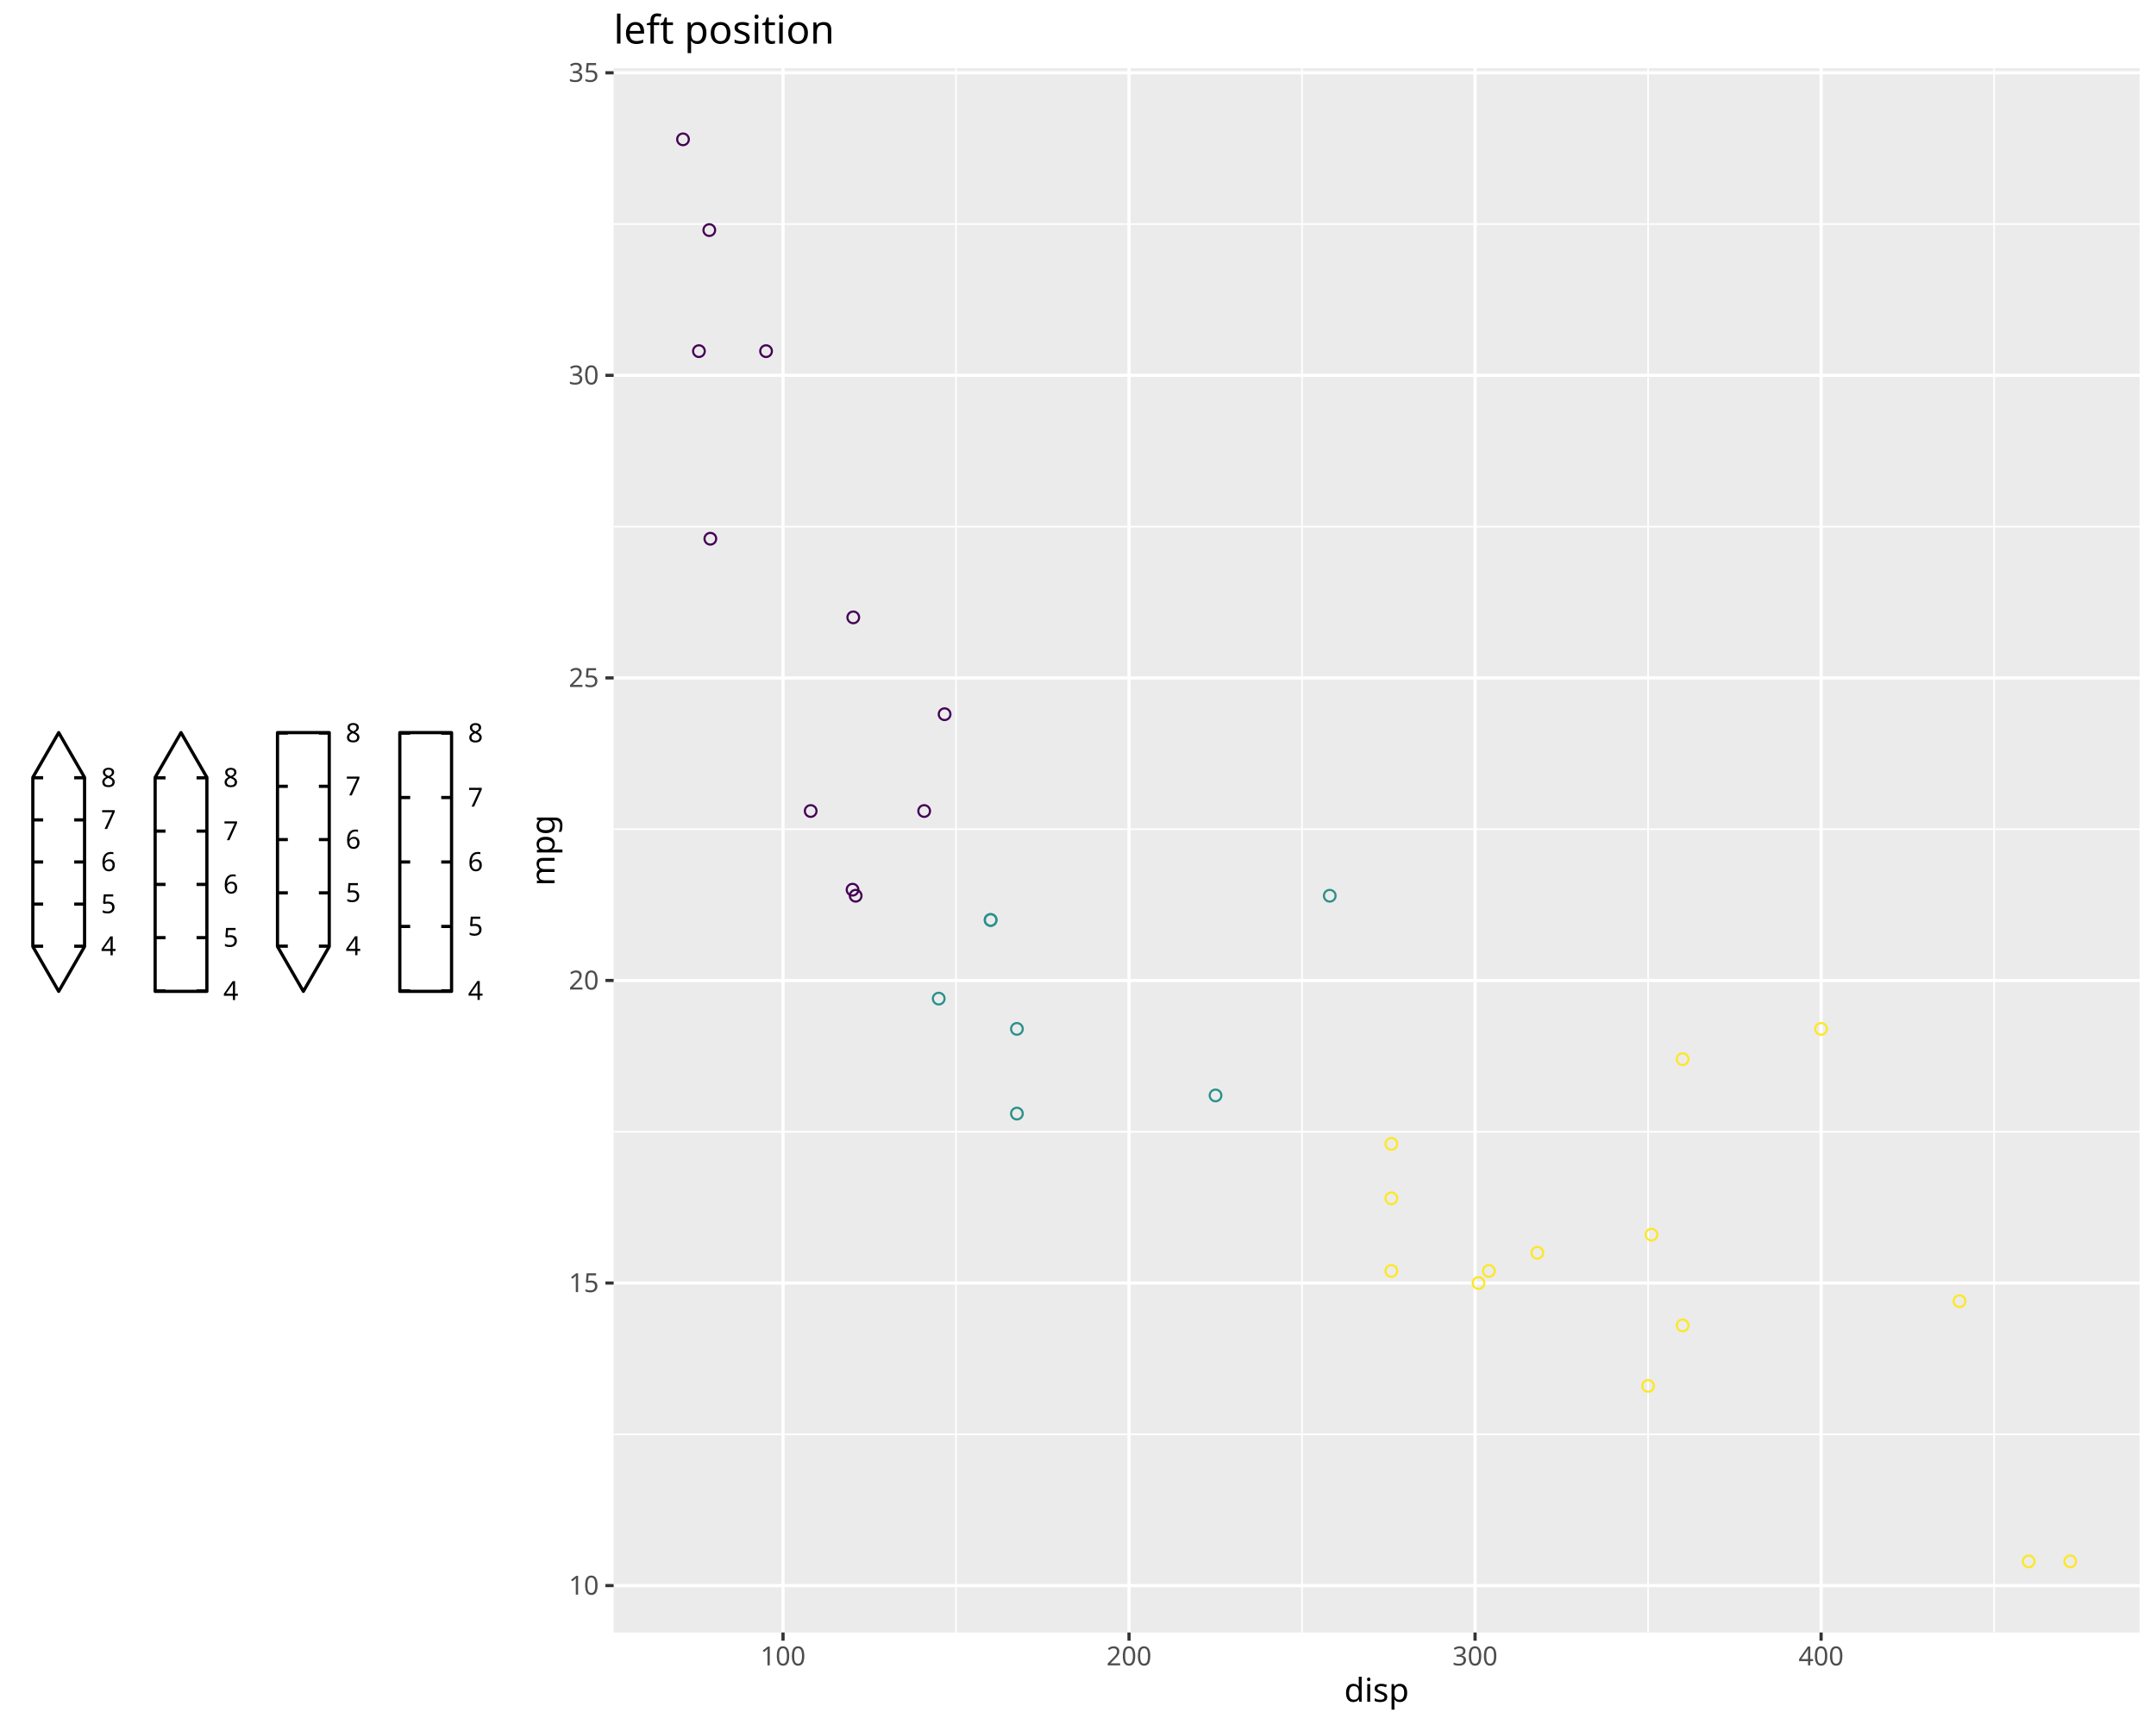
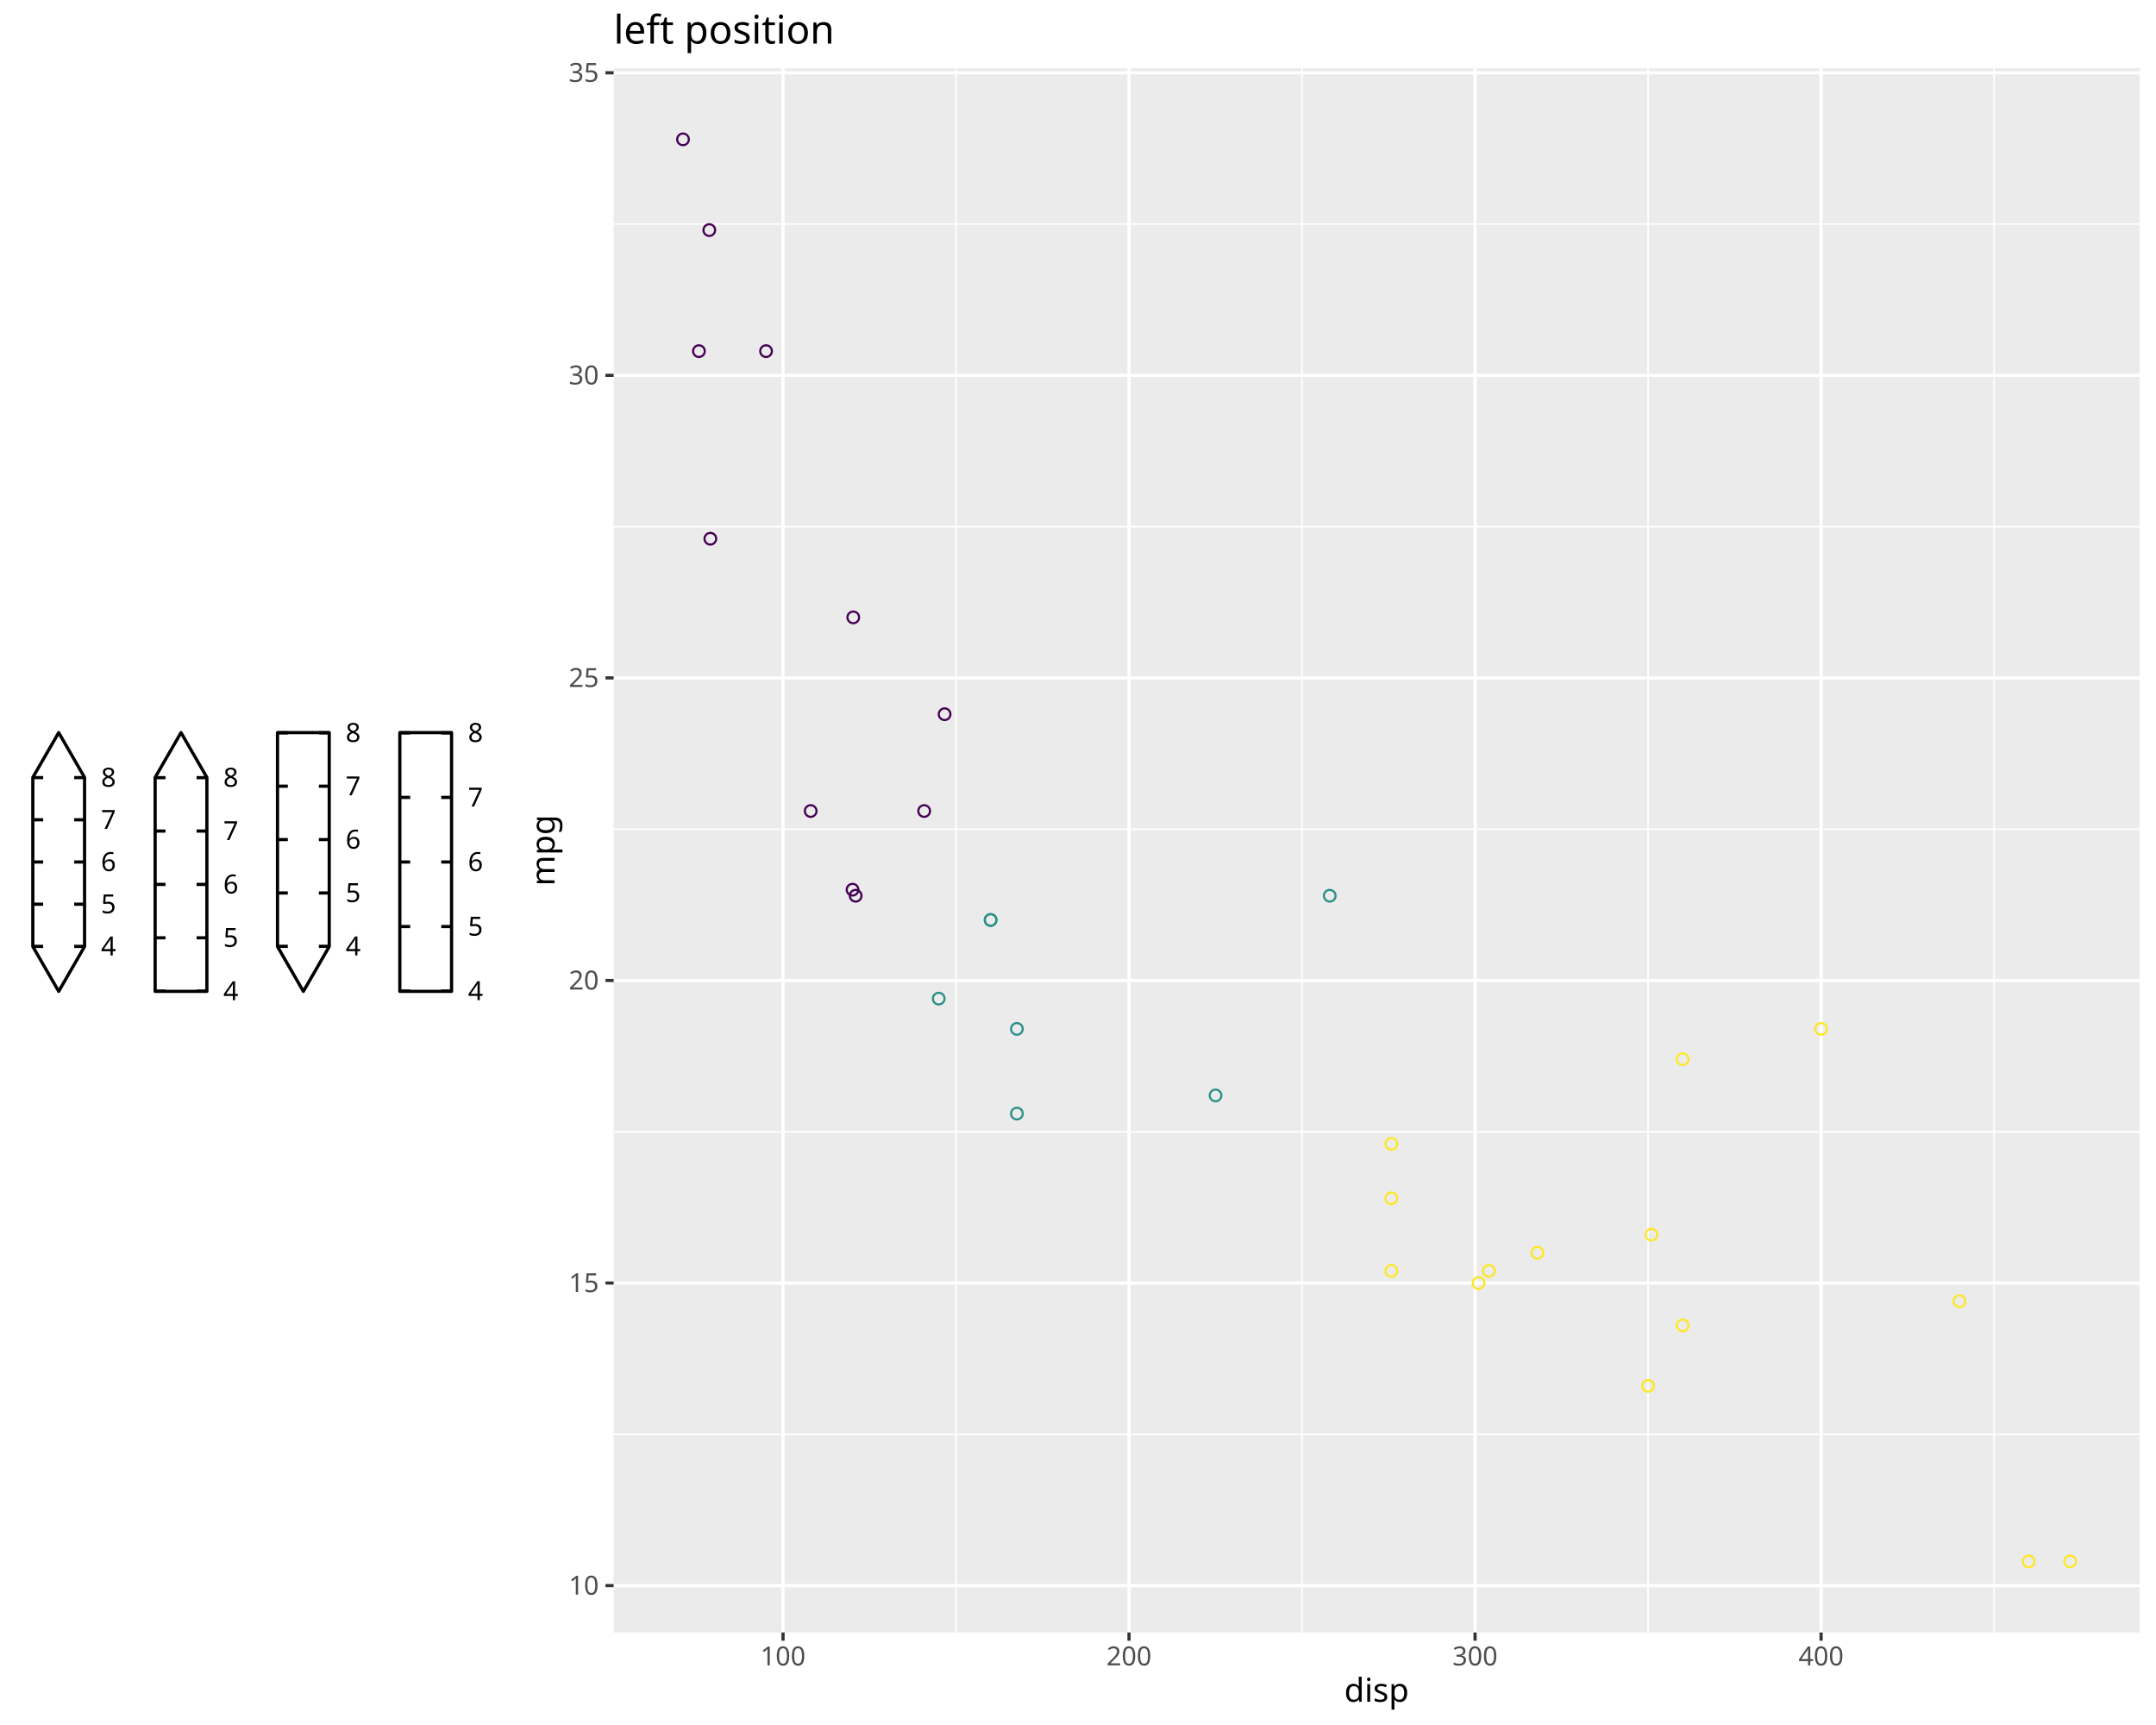
<svg xmlns="http://www.w3.org/2000/svg" class="svglite" data-engine-version="2.0" width="720.00pt" height="576.00pt" viewBox="0 0 720.00 576.00">
  <defs>
    <style type="text/css">
    .svglite line, .svglite polyline, .svglite polygon, .svglite path, .svglite rect, .svglite circle {
      fill: none;
      stroke: #000000;
      stroke-linecap: round;
      stroke-linejoin: round;
      stroke-miterlimit: 10.00;
    }
  </style>
  </defs>
  <rect width="100%" height="100%" style="stroke: none; fill: #FFFFFF;" />
  <defs>
    <clipPath id="cpMC4wMHw3MjAuMDB8MC4wMHw1NzYuMDA=">
      <rect x="0.00" y="0.00" width="720.00" height="576.00" />
    </clipPath>
  </defs>
  <g clip-path="url(#cpMC4wMHw3MjAuMDB8MC4wMHw1NzYuMDA=)">
    <rect x="0.00" y="0.00" width="720.00" height="576.00" style="stroke-width: 1.07; stroke: #FFFFFF; fill: #FFFFFF;" />
  </g>
  <defs>
    <clipPath id="cpMjA0LjkzfDcxNC41MnwyMi43OHw1NDUuMTE=">
      <rect x="204.93" y="22.78" width="509.59" height="522.33" />
    </clipPath>
  </defs>
  <g clip-path="url(#cpMjA0LjkzfDcxNC41MnwyMi43OHw1NDUuMTE=)">
    <rect x="204.93" y="22.78" width="509.59" height="522.33" style="stroke-width: 1.07; stroke: none; fill: #EBEBEB;" />
    <polyline points="204.93,478.94 714.52,478.94 " style="stroke-width: 0.53; stroke: #FFFFFF; stroke-linecap: butt;" />
    <polyline points="204.93,377.91 714.52,377.91 " style="stroke-width: 0.53; stroke: #FFFFFF; stroke-linecap: butt;" />
    <polyline points="204.93,276.88 714.52,276.88 " style="stroke-width: 0.53; stroke: #FFFFFF; stroke-linecap: butt;" />
    <polyline points="204.93,175.85 714.52,175.85 " style="stroke-width: 0.53; stroke: #FFFFFF; stroke-linecap: butt;" />
    <polyline points="204.93,74.81 714.52,74.81 " style="stroke-width: 0.53; stroke: #FFFFFF; stroke-linecap: butt;" />
    <polyline points="319.27,545.11 319.27,22.78 " style="stroke-width: 0.53; stroke: #FFFFFF; stroke-linecap: butt;" />
    <polyline points="434.82,545.11 434.82,22.78 " style="stroke-width: 0.53; stroke: #FFFFFF; stroke-linecap: butt;" />
    <polyline points="550.38,545.11 550.38,22.78 " style="stroke-width: 0.53; stroke: #FFFFFF; stroke-linecap: butt;" />
    <polyline points="665.93,545.11 665.93,22.78 " style="stroke-width: 0.53; stroke: #FFFFFF; stroke-linecap: butt;" />
    <polyline points="204.93,529.45 714.52,529.45 " style="stroke-width: 1.07; stroke: #FFFFFF; stroke-linecap: butt;" />
    <polyline points="204.93,428.42 714.52,428.42 " style="stroke-width: 1.07; stroke: #FFFFFF; stroke-linecap: butt;" />
    <polyline points="204.93,327.39 714.52,327.39 " style="stroke-width: 1.07; stroke: #FFFFFF; stroke-linecap: butt;" />
    <polyline points="204.93,226.36 714.52,226.36 " style="stroke-width: 1.07; stroke: #FFFFFF; stroke-linecap: butt;" />
    <polyline points="204.93,125.33 714.52,125.33 " style="stroke-width: 1.07; stroke: #FFFFFF; stroke-linecap: butt;" />
    <polyline points="204.93,24.30 714.52,24.30 " style="stroke-width: 1.07; stroke: #FFFFFF; stroke-linecap: butt;" />
    <polyline points="261.49,545.11 261.49,22.78 " style="stroke-width: 1.07; stroke: #FFFFFF; stroke-linecap: butt;" />
    <polyline points="377.04,545.11 377.04,22.78 " style="stroke-width: 1.07; stroke: #FFFFFF; stroke-linecap: butt;" />
    <polyline points="492.60,545.11 492.60,22.78 " style="stroke-width: 1.07; stroke: #FFFFFF; stroke-linecap: butt;" />
    <polyline points="608.16,545.11 608.16,22.78 " style="stroke-width: 1.07; stroke: #FFFFFF; stroke-linecap: butt;" />
    <circle cx="330.82" cy="307.19" r="1.95" style="stroke-width: 0.71; stroke: #2B9089;" />
    <circle cx="330.82" cy="307.19" r="1.95" style="stroke-width: 0.71; stroke: #2B9089;" />
    <circle cx="270.73" cy="270.81" r="1.95" style="stroke-width: 0.71; stroke: #440154;" />
    <circle cx="444.07" cy="299.10" r="1.95" style="stroke-width: 0.71; stroke: #2B9089;" />
    <circle cx="561.93" cy="353.66" r="1.95" style="stroke-width: 0.71; stroke: #FDE725;" />
    <circle cx="405.93" cy="365.78" r="1.95" style="stroke-width: 0.71; stroke: #2B9089;" />
    <circle cx="561.93" cy="442.57" r="1.95" style="stroke-width: 0.71; stroke: #FDE725;" />
    <circle cx="315.45" cy="238.48" r="1.95" style="stroke-width: 0.71; stroke: #440154;" />
    <circle cx="308.63" cy="270.81" r="1.95" style="stroke-width: 0.71; stroke: #440154;" />
    <circle cx="339.60" cy="343.56" r="1.95" style="stroke-width: 0.71; stroke: #2B9089;" />
    <circle cx="339.60" cy="371.84" r="1.95" style="stroke-width: 0.71; stroke: #2B9089;" />
    <circle cx="464.64" cy="400.13" r="1.95" style="stroke-width: 0.71; stroke: #FDE725;" />
    <circle cx="464.64" cy="381.95" r="1.95" style="stroke-width: 0.71; stroke: #FDE725;" />
    <circle cx="464.64" cy="424.38" r="1.95" style="stroke-width: 0.71; stroke: #FDE725;" />
    <circle cx="691.36" cy="521.37" r="1.95" style="stroke-width: 0.71; stroke: #FDE725;" />
    <circle cx="677.49" cy="521.37" r="1.95" style="stroke-width: 0.71; stroke: #FDE725;" />
    <circle cx="654.38" cy="434.48" r="1.95" style="stroke-width: 0.71; stroke: #FDE725;" />
    <circle cx="236.87" cy="76.83" r="1.95" style="stroke-width: 0.71; stroke: #440154;" />
    <circle cx="233.41" cy="117.25" r="1.95" style="stroke-width: 0.71; stroke: #440154;" />
    <circle cx="228.09" cy="46.53" r="1.95" style="stroke-width: 0.71; stroke: #440154;" />
    <circle cx="284.71" cy="297.08" r="1.95" style="stroke-width: 0.71; stroke: #440154;" />
    <circle cx="513.40" cy="418.32" r="1.95" style="stroke-width: 0.71; stroke: #FDE725;" />
    <circle cx="497.22" cy="424.38" r="1.95" style="stroke-width: 0.71; stroke: #FDE725;" />
    <circle cx="550.38" cy="462.77" r="1.95" style="stroke-width: 0.71; stroke: #FDE725;" />
    <circle cx="608.16" cy="343.56" r="1.95" style="stroke-width: 0.71; stroke: #FDE725;" />
    <circle cx="237.22" cy="179.89" r="1.95" style="stroke-width: 0.71; stroke: #440154;" />
    <circle cx="284.95" cy="206.15" r="1.95" style="stroke-width: 0.71; stroke: #440154;" />
    <circle cx="255.83" cy="117.25" r="1.95" style="stroke-width: 0.71; stroke: #440154;" />
    <circle cx="551.53" cy="412.26" r="1.95" style="stroke-width: 0.71; stroke: #FDE725;" />
    <circle cx="313.49" cy="333.45" r="1.95" style="stroke-width: 0.71; stroke: #2B9089;" />
    <circle cx="493.76" cy="428.42" r="1.95" style="stroke-width: 0.71; stroke: #FDE725;" />
    <circle cx="285.75" cy="299.10" r="1.95" style="stroke-width: 0.71; stroke: #440154;" />
  </g>
  <g clip-path="url(#cpMC4wMHw3MjAuMDB8MC4wMHw1NzYuMDA=)">
    <text x="200.00" y="532.48" text-anchor="end" style="font-size: 8.80px; fill: #4D4D4D; font-family: sans;" textLength="9.79px" lengthAdjust="spacingAndGlyphs">10</text>
    <text x="200.00" y="431.45" text-anchor="end" style="font-size: 8.80px; fill: #4D4D4D; font-family: sans;" textLength="9.79px" lengthAdjust="spacingAndGlyphs">15</text>
    <text x="200.00" y="330.42" text-anchor="end" style="font-size: 8.80px; fill: #4D4D4D; font-family: sans;" textLength="9.79px" lengthAdjust="spacingAndGlyphs">20</text>
    <text x="200.00" y="229.39" text-anchor="end" style="font-size: 8.80px; fill: #4D4D4D; font-family: sans;" textLength="9.79px" lengthAdjust="spacingAndGlyphs">25</text>
    <text x="200.00" y="128.36" text-anchor="end" style="font-size: 8.80px; fill: #4D4D4D; font-family: sans;" textLength="9.79px" lengthAdjust="spacingAndGlyphs">30</text>
    <text x="200.00" y="27.33" text-anchor="end" style="font-size: 8.80px; fill: #4D4D4D; font-family: sans;" textLength="9.79px" lengthAdjust="spacingAndGlyphs">35</text>
    <polyline points="202.19,529.45 204.93,529.45 " style="stroke-width: 1.07; stroke: #333333; stroke-linecap: butt;" />
    <polyline points="202.19,428.42 204.93,428.42 " style="stroke-width: 1.07; stroke: #333333; stroke-linecap: butt;" />
    <polyline points="202.19,327.39 204.93,327.39 " style="stroke-width: 1.07; stroke: #333333; stroke-linecap: butt;" />
    <polyline points="202.19,226.36 204.93,226.36 " style="stroke-width: 1.07; stroke: #333333; stroke-linecap: butt;" />
    <polyline points="202.19,125.33 204.93,125.33 " style="stroke-width: 1.07; stroke: #333333; stroke-linecap: butt;" />
    <polyline points="202.19,24.30 204.93,24.30 " style="stroke-width: 1.07; stroke: #333333; stroke-linecap: butt;" />
    <polyline points="261.49,547.85 261.49,545.11 " style="stroke-width: 1.07; stroke: #333333; stroke-linecap: butt;" />
    <polyline points="377.04,547.85 377.04,545.11 " style="stroke-width: 1.07; stroke: #333333; stroke-linecap: butt;" />
    <polyline points="492.60,547.85 492.60,545.11 " style="stroke-width: 1.07; stroke: #333333; stroke-linecap: butt;" />
    <polyline points="608.16,547.85 608.16,545.11 " style="stroke-width: 1.07; stroke: #333333; stroke-linecap: butt;" />
    <text x="261.49" y="556.10" text-anchor="middle" style="font-size: 8.80px; fill: #4D4D4D; font-family: sans;" textLength="14.68px" lengthAdjust="spacingAndGlyphs">100</text>
    <text x="377.04" y="556.10" text-anchor="middle" style="font-size: 8.80px; fill: #4D4D4D; font-family: sans;" textLength="14.68px" lengthAdjust="spacingAndGlyphs">200</text>
    <text x="492.60" y="556.10" text-anchor="middle" style="font-size: 8.80px; fill: #4D4D4D; font-family: sans;" textLength="14.68px" lengthAdjust="spacingAndGlyphs">300</text>
    <text x="608.16" y="556.10" text-anchor="middle" style="font-size: 8.80px; fill: #4D4D4D; font-family: sans;" textLength="14.68px" lengthAdjust="spacingAndGlyphs">400</text>
    <text x="459.72" y="568.24" text-anchor="middle" style="font-size: 11.00px; font-family: sans;" textLength="20.18px" lengthAdjust="spacingAndGlyphs">disp</text>
    <text transform="translate(185.19,283.95) rotate(-90)" text-anchor="middle" style="font-size: 11.00px; font-family: sans;" textLength="21.40px" lengthAdjust="spacingAndGlyphs">mpg</text>
    <polygon points="133.52,331.03 150.80,331.03 150.80,244.63 133.52,244.63 " style="stroke-width: 1.07; fill: none;" />
-     <polyline points="136.98,330.86 133.52,330.86 " style="stroke-width: 1.07; stroke-linecap: butt;" />
-     <polyline points="136.98,309.35 133.52,309.35 " style="stroke-width: 1.07; stroke-linecap: butt;" />
+     <polyline points="136.98,330.94 133.52,330.94 " style="stroke-width: 1.07; stroke-linecap: butt;" />
+     <polyline points="136.98,309.39 133.52,309.39 " style="stroke-width: 1.07; stroke-linecap: butt;" />
    <polyline points="136.98,287.83 133.52,287.83 " style="stroke-width: 1.07; stroke-linecap: butt;" />
-     <polyline points="136.98,266.31 133.52,266.31 " style="stroke-width: 1.07; stroke-linecap: butt;" />
-     <polyline points="136.98,244.80 133.52,244.80 " style="stroke-width: 1.07; stroke-linecap: butt;" />
-     <polyline points="147.35,330.86 150.80,330.86 " style="stroke-width: 1.07; stroke-linecap: butt;" />
-     <polyline points="147.35,309.35 150.80,309.35 " style="stroke-width: 1.07; stroke-linecap: butt;" />
+     <polyline points="136.98,266.27 133.52,266.27 " style="stroke-width: 1.07; stroke-linecap: butt;" />
+     <polyline points="136.98,244.72 133.52,244.72 " style="stroke-width: 1.07; stroke-linecap: butt;" />
+     <polyline points="147.35,330.94 150.80,330.94 " style="stroke-width: 1.07; stroke-linecap: butt;" />
+     <polyline points="147.35,309.39 150.80,309.39 " style="stroke-width: 1.07; stroke-linecap: butt;" />
    <polyline points="147.35,287.83 150.80,287.83 " style="stroke-width: 1.07; stroke-linecap: butt;" />
-     <polyline points="147.35,266.31 150.80,266.31 " style="stroke-width: 1.07; stroke-linecap: butt;" />
-     <polyline points="147.35,244.80 150.80,244.80 " style="stroke-width: 1.07; stroke-linecap: butt;" />
-     <text x="156.28" y="333.89" style="font-size: 8.80px; font-family: sans;" textLength="4.89px" lengthAdjust="spacingAndGlyphs">4</text>
-     <text x="156.28" y="312.37" style="font-size: 8.80px; font-family: sans;" textLength="4.89px" lengthAdjust="spacingAndGlyphs">5</text>
+     <polyline points="147.35,266.27 150.80,266.27 " style="stroke-width: 1.07; stroke-linecap: butt;" />
+     <polyline points="147.35,244.72 150.80,244.72 " style="stroke-width: 1.07; stroke-linecap: butt;" />
+     <text x="156.28" y="333.97" style="font-size: 8.80px; font-family: sans;" textLength="4.89px" lengthAdjust="spacingAndGlyphs">4</text>
+     <text x="156.28" y="312.41" style="font-size: 8.80px; font-family: sans;" textLength="4.89px" lengthAdjust="spacingAndGlyphs">5</text>
    <text x="156.28" y="290.86" style="font-size: 8.80px; font-family: sans;" textLength="4.89px" lengthAdjust="spacingAndGlyphs">6</text>
-     <text x="156.28" y="269.34" style="font-size: 8.80px; font-family: sans;" textLength="4.89px" lengthAdjust="spacingAndGlyphs">7</text>
-     <text x="156.28" y="247.83" style="font-size: 8.80px; font-family: sans;" textLength="4.89px" lengthAdjust="spacingAndGlyphs">8</text>
+     <text x="156.28" y="269.30" style="font-size: 8.80px; font-family: sans;" textLength="4.89px" lengthAdjust="spacingAndGlyphs">7</text>
+     <text x="156.28" y="247.74" style="font-size: 8.80px; font-family: sans;" textLength="4.89px" lengthAdjust="spacingAndGlyphs">8</text>
    <polygon points="92.67,316.06 101.31,331.03 109.95,316.06 109.95,244.63 92.67,244.63 " style="stroke-width: 1.07; fill: none;" />
-     <polyline points="96.12,315.93 92.67,315.93 " style="stroke-width: 1.07; stroke-linecap: butt;" />
-     <polyline points="96.12,298.14 92.67,298.14 " style="stroke-width: 1.07; stroke-linecap: butt;" />
+     <polyline points="96.12,315.99 92.67,315.99 " style="stroke-width: 1.07; stroke-linecap: butt;" />
+     <polyline points="96.12,298.17 92.67,298.17 " style="stroke-width: 1.07; stroke-linecap: butt;" />
    <polyline points="96.12,280.35 92.67,280.35 " style="stroke-width: 1.07; stroke-linecap: butt;" />
-     <polyline points="96.12,262.56 92.67,262.56 " style="stroke-width: 1.07; stroke-linecap: butt;" />
-     <polyline points="96.12,244.77 92.67,244.77 " style="stroke-width: 1.07; stroke-linecap: butt;" />
-     <polyline points="106.49,315.93 109.95,315.93 " style="stroke-width: 1.07; stroke-linecap: butt;" />
-     <polyline points="106.49,298.14 109.95,298.14 " style="stroke-width: 1.07; stroke-linecap: butt;" />
+     <polyline points="96.12,262.52 92.67,262.52 " style="stroke-width: 1.07; stroke-linecap: butt;" />
+     <polyline points="96.12,244.70 92.67,244.70 " style="stroke-width: 1.07; stroke-linecap: butt;" />
+     <polyline points="106.49,315.99 109.95,315.99 " style="stroke-width: 1.07; stroke-linecap: butt;" />
+     <polyline points="106.49,298.17 109.95,298.17 " style="stroke-width: 1.07; stroke-linecap: butt;" />
    <polyline points="106.49,280.35 109.95,280.35 " style="stroke-width: 1.07; stroke-linecap: butt;" />
-     <polyline points="106.49,262.56 109.95,262.56 " style="stroke-width: 1.07; stroke-linecap: butt;" />
-     <polyline points="106.49,244.77 109.95,244.77 " style="stroke-width: 1.07; stroke-linecap: butt;" />
-     <text x="115.43" y="318.95" style="font-size: 8.80px; font-family: sans;" textLength="4.89px" lengthAdjust="spacingAndGlyphs">4</text>
-     <text x="115.43" y="301.16" style="font-size: 8.80px; font-family: sans;" textLength="4.89px" lengthAdjust="spacingAndGlyphs">5</text>
+     <polyline points="106.49,262.52 109.95,262.52 " style="stroke-width: 1.07; stroke-linecap: butt;" />
+     <polyline points="106.49,244.70 109.95,244.70 " style="stroke-width: 1.07; stroke-linecap: butt;" />
+     <text x="115.43" y="319.02" style="font-size: 8.80px; font-family: sans;" textLength="4.89px" lengthAdjust="spacingAndGlyphs">4</text>
+     <text x="115.43" y="301.20" style="font-size: 8.80px; font-family: sans;" textLength="4.89px" lengthAdjust="spacingAndGlyphs">5</text>
    <text x="115.43" y="283.38" style="font-size: 8.80px; font-family: sans;" textLength="4.89px" lengthAdjust="spacingAndGlyphs">6</text>
-     <text x="115.43" y="265.59" style="font-size: 8.80px; font-family: sans;" textLength="4.89px" lengthAdjust="spacingAndGlyphs">7</text>
-     <text x="115.43" y="247.80" style="font-size: 8.80px; font-family: sans;" textLength="4.89px" lengthAdjust="spacingAndGlyphs">8</text>
+     <text x="115.43" y="265.55" style="font-size: 8.80px; font-family: sans;" textLength="4.89px" lengthAdjust="spacingAndGlyphs">7</text>
+     <text x="115.43" y="247.73" style="font-size: 8.80px; font-family: sans;" textLength="4.89px" lengthAdjust="spacingAndGlyphs">8</text>
    <polygon points="51.81,331.03 69.09,331.03 69.09,259.59 60.45,244.63 51.81,259.59 " style="stroke-width: 1.07; fill: none;" />
-     <polyline points="55.27,330.89 51.81,330.89 " style="stroke-width: 1.07; stroke-linecap: butt;" />
-     <polyline points="55.27,313.10 51.81,313.10 " style="stroke-width: 1.07; stroke-linecap: butt;" />
+     <polyline points="55.27,330.96 51.81,330.96 " style="stroke-width: 1.07; stroke-linecap: butt;" />
+     <polyline points="55.27,313.14 51.81,313.14 " style="stroke-width: 1.07; stroke-linecap: butt;" />
    <polyline points="55.27,295.31 51.81,295.31 " style="stroke-width: 1.07; stroke-linecap: butt;" />
-     <polyline points="55.27,277.52 51.81,277.52 " style="stroke-width: 1.07; stroke-linecap: butt;" />
-     <polyline points="55.27,259.73 51.81,259.73 " style="stroke-width: 1.07; stroke-linecap: butt;" />
-     <polyline points="65.64,330.89 69.09,330.89 " style="stroke-width: 1.07; stroke-linecap: butt;" />
-     <polyline points="65.64,313.10 69.09,313.10 " style="stroke-width: 1.07; stroke-linecap: butt;" />
+     <polyline points="55.27,277.49 51.81,277.49 " style="stroke-width: 1.07; stroke-linecap: butt;" />
+     <polyline points="55.27,259.67 51.81,259.67 " style="stroke-width: 1.07; stroke-linecap: butt;" />
+     <polyline points="65.64,330.96 69.09,330.96 " style="stroke-width: 1.07; stroke-linecap: butt;" />
+     <polyline points="65.64,313.14 69.09,313.14 " style="stroke-width: 1.07; stroke-linecap: butt;" />
    <polyline points="65.64,295.31 69.09,295.31 " style="stroke-width: 1.07; stroke-linecap: butt;" />
-     <polyline points="65.64,277.52 69.09,277.52 " style="stroke-width: 1.07; stroke-linecap: butt;" />
-     <polyline points="65.64,259.73 69.09,259.73 " style="stroke-width: 1.07; stroke-linecap: butt;" />
-     <text x="74.57" y="333.92" style="font-size: 8.80px; font-family: sans;" textLength="4.89px" lengthAdjust="spacingAndGlyphs">4</text>
-     <text x="74.57" y="316.13" style="font-size: 8.80px; font-family: sans;" textLength="4.89px" lengthAdjust="spacingAndGlyphs">5</text>
+     <polyline points="65.64,277.49 69.09,277.49 " style="stroke-width: 1.07; stroke-linecap: butt;" />
+     <polyline points="65.64,259.67 69.09,259.67 " style="stroke-width: 1.07; stroke-linecap: butt;" />
+     <text x="74.57" y="333.99" style="font-size: 8.80px; font-family: sans;" textLength="4.89px" lengthAdjust="spacingAndGlyphs">4</text>
+     <text x="74.57" y="316.16" style="font-size: 8.80px; font-family: sans;" textLength="4.89px" lengthAdjust="spacingAndGlyphs">5</text>
    <text x="74.57" y="298.34" style="font-size: 8.80px; font-family: sans;" textLength="4.89px" lengthAdjust="spacingAndGlyphs">6</text>
-     <text x="74.57" y="280.55" style="font-size: 8.80px; font-family: sans;" textLength="4.89px" lengthAdjust="spacingAndGlyphs">7</text>
-     <text x="74.57" y="262.76" style="font-size: 8.80px; font-family: sans;" textLength="4.89px" lengthAdjust="spacingAndGlyphs">8</text>
+     <text x="74.57" y="280.52" style="font-size: 8.80px; font-family: sans;" textLength="4.89px" lengthAdjust="spacingAndGlyphs">7</text>
+     <text x="74.57" y="262.69" style="font-size: 8.80px; font-family: sans;" textLength="4.89px" lengthAdjust="spacingAndGlyphs">8</text>
    <polygon points="10.96,316.06 19.60,331.03 28.24,316.06 28.24,259.59 19.60,244.63 10.96,259.59 " style="stroke-width: 1.07; fill: none;" />
-     <polyline points="14.41,315.95 10.96,315.95 " style="stroke-width: 1.07; stroke-linecap: butt;" />
-     <polyline points="14.41,301.89 10.96,301.89 " style="stroke-width: 1.07; stroke-linecap: butt;" />
+     <polyline points="14.41,316.01 10.96,316.01 " style="stroke-width: 1.07; stroke-linecap: butt;" />
+     <polyline points="14.41,301.92 10.96,301.92 " style="stroke-width: 1.07; stroke-linecap: butt;" />
    <polyline points="14.41,287.83 10.96,287.83 " style="stroke-width: 1.07; stroke-linecap: butt;" />
-     <polyline points="14.41,273.77 10.96,273.77 " style="stroke-width: 1.07; stroke-linecap: butt;" />
-     <polyline points="14.41,259.70 10.96,259.70 " style="stroke-width: 1.07; stroke-linecap: butt;" />
-     <polyline points="24.78,315.95 28.24,315.95 " style="stroke-width: 1.07; stroke-linecap: butt;" />
-     <polyline points="24.78,301.89 28.24,301.89 " style="stroke-width: 1.07; stroke-linecap: butt;" />
+     <polyline points="14.41,273.74 10.96,273.74 " style="stroke-width: 1.07; stroke-linecap: butt;" />
+     <polyline points="14.41,259.65 10.96,259.65 " style="stroke-width: 1.07; stroke-linecap: butt;" />
+     <polyline points="24.78,316.01 28.24,316.01 " style="stroke-width: 1.07; stroke-linecap: butt;" />
+     <polyline points="24.78,301.92 28.24,301.92 " style="stroke-width: 1.07; stroke-linecap: butt;" />
    <polyline points="24.78,287.83 28.24,287.83 " style="stroke-width: 1.07; stroke-linecap: butt;" />
-     <polyline points="24.78,273.77 28.24,273.77 " style="stroke-width: 1.07; stroke-linecap: butt;" />
-     <polyline points="24.78,259.70 28.24,259.70 " style="stroke-width: 1.07; stroke-linecap: butt;" />
-     <text x="33.72" y="318.98" style="font-size: 8.80px; font-family: sans;" textLength="4.89px" lengthAdjust="spacingAndGlyphs">4</text>
-     <text x="33.72" y="304.92" style="font-size: 8.80px; font-family: sans;" textLength="4.89px" lengthAdjust="spacingAndGlyphs">5</text>
+     <polyline points="24.78,273.74 28.24,273.74 " style="stroke-width: 1.07; stroke-linecap: butt;" />
+     <polyline points="24.78,259.65 28.24,259.65 " style="stroke-width: 1.07; stroke-linecap: butt;" />
+     <text x="33.72" y="319.04" style="font-size: 8.80px; font-family: sans;" textLength="4.89px" lengthAdjust="spacingAndGlyphs">4</text>
+     <text x="33.72" y="304.95" style="font-size: 8.80px; font-family: sans;" textLength="4.89px" lengthAdjust="spacingAndGlyphs">5</text>
    <text x="33.72" y="290.86" style="font-size: 8.80px; font-family: sans;" textLength="4.89px" lengthAdjust="spacingAndGlyphs">6</text>
-     <text x="33.72" y="276.80" style="font-size: 8.80px; font-family: sans;" textLength="4.89px" lengthAdjust="spacingAndGlyphs">7</text>
-     <text x="33.72" y="262.73" style="font-size: 8.80px; font-family: sans;" textLength="4.89px" lengthAdjust="spacingAndGlyphs">8</text>
+     <text x="33.72" y="276.77" style="font-size: 8.80px; font-family: sans;" textLength="4.89px" lengthAdjust="spacingAndGlyphs">7</text>
+     <text x="33.72" y="262.68" style="font-size: 8.80px; font-family: sans;" textLength="4.89px" lengthAdjust="spacingAndGlyphs">8</text>
    <text x="204.93" y="14.56" style="font-size: 13.20px; font-family: sans;" textLength="66.77px" lengthAdjust="spacingAndGlyphs">left position</text>
  </g>
</svg>
